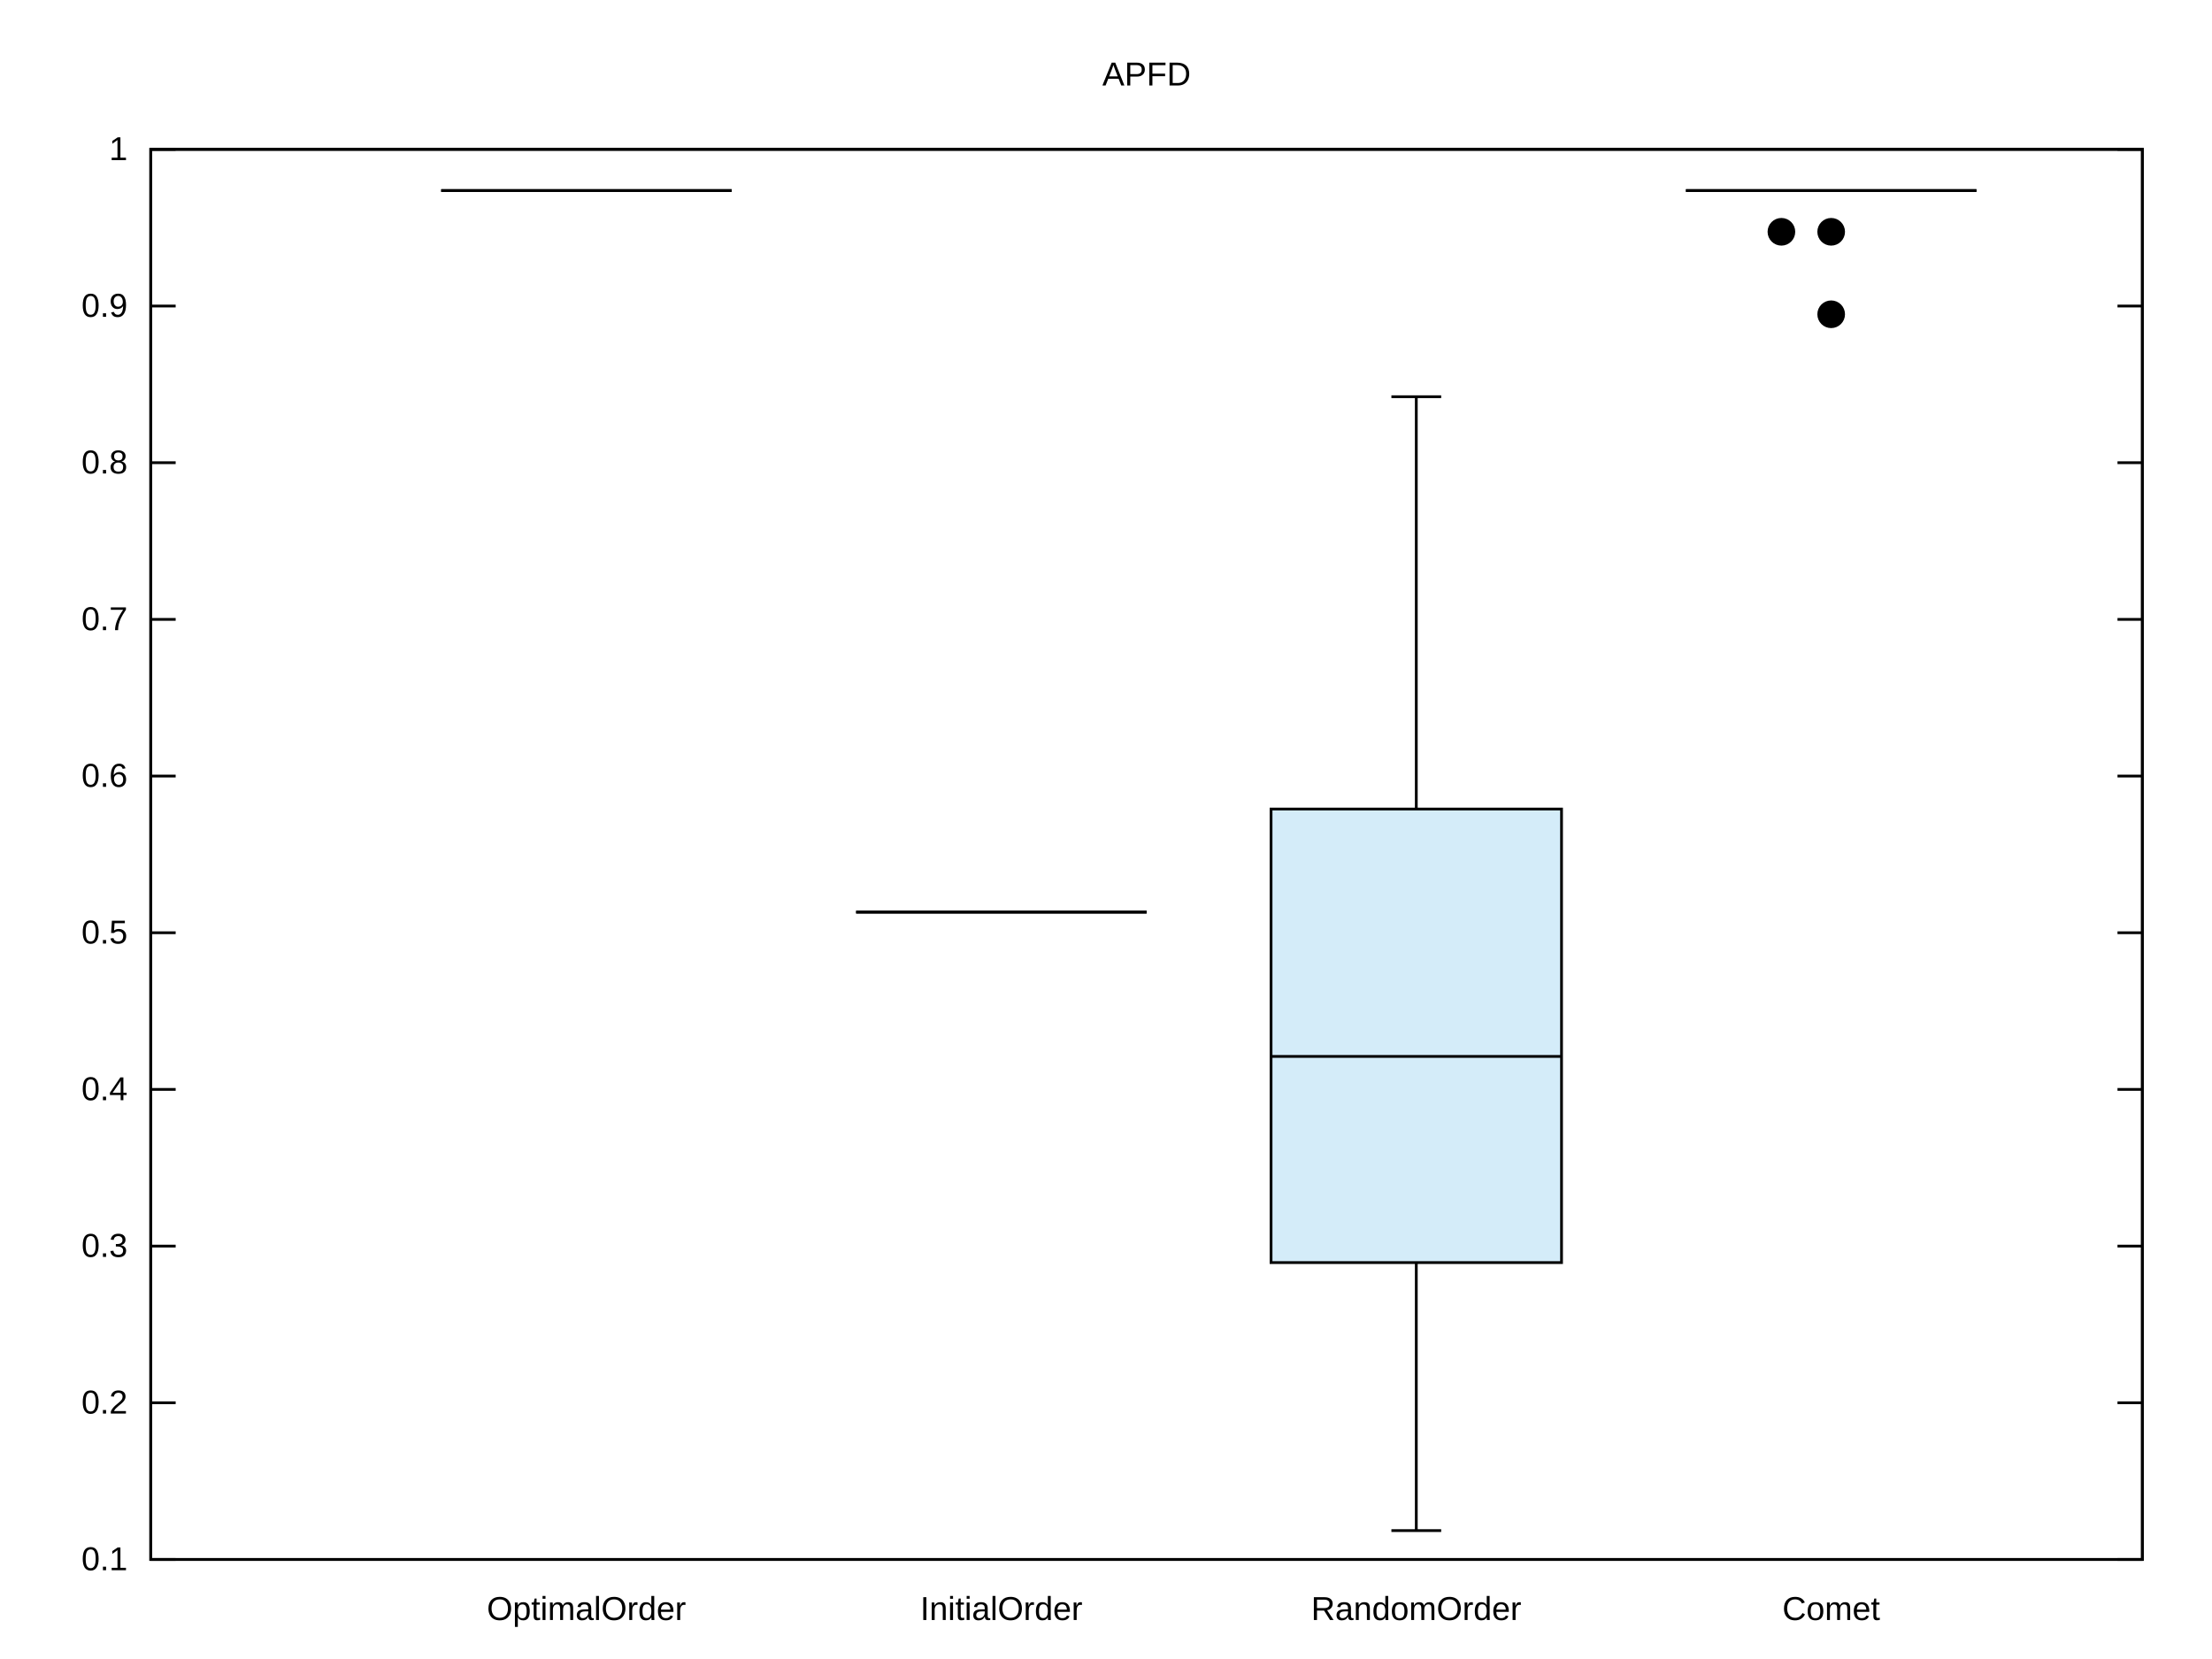
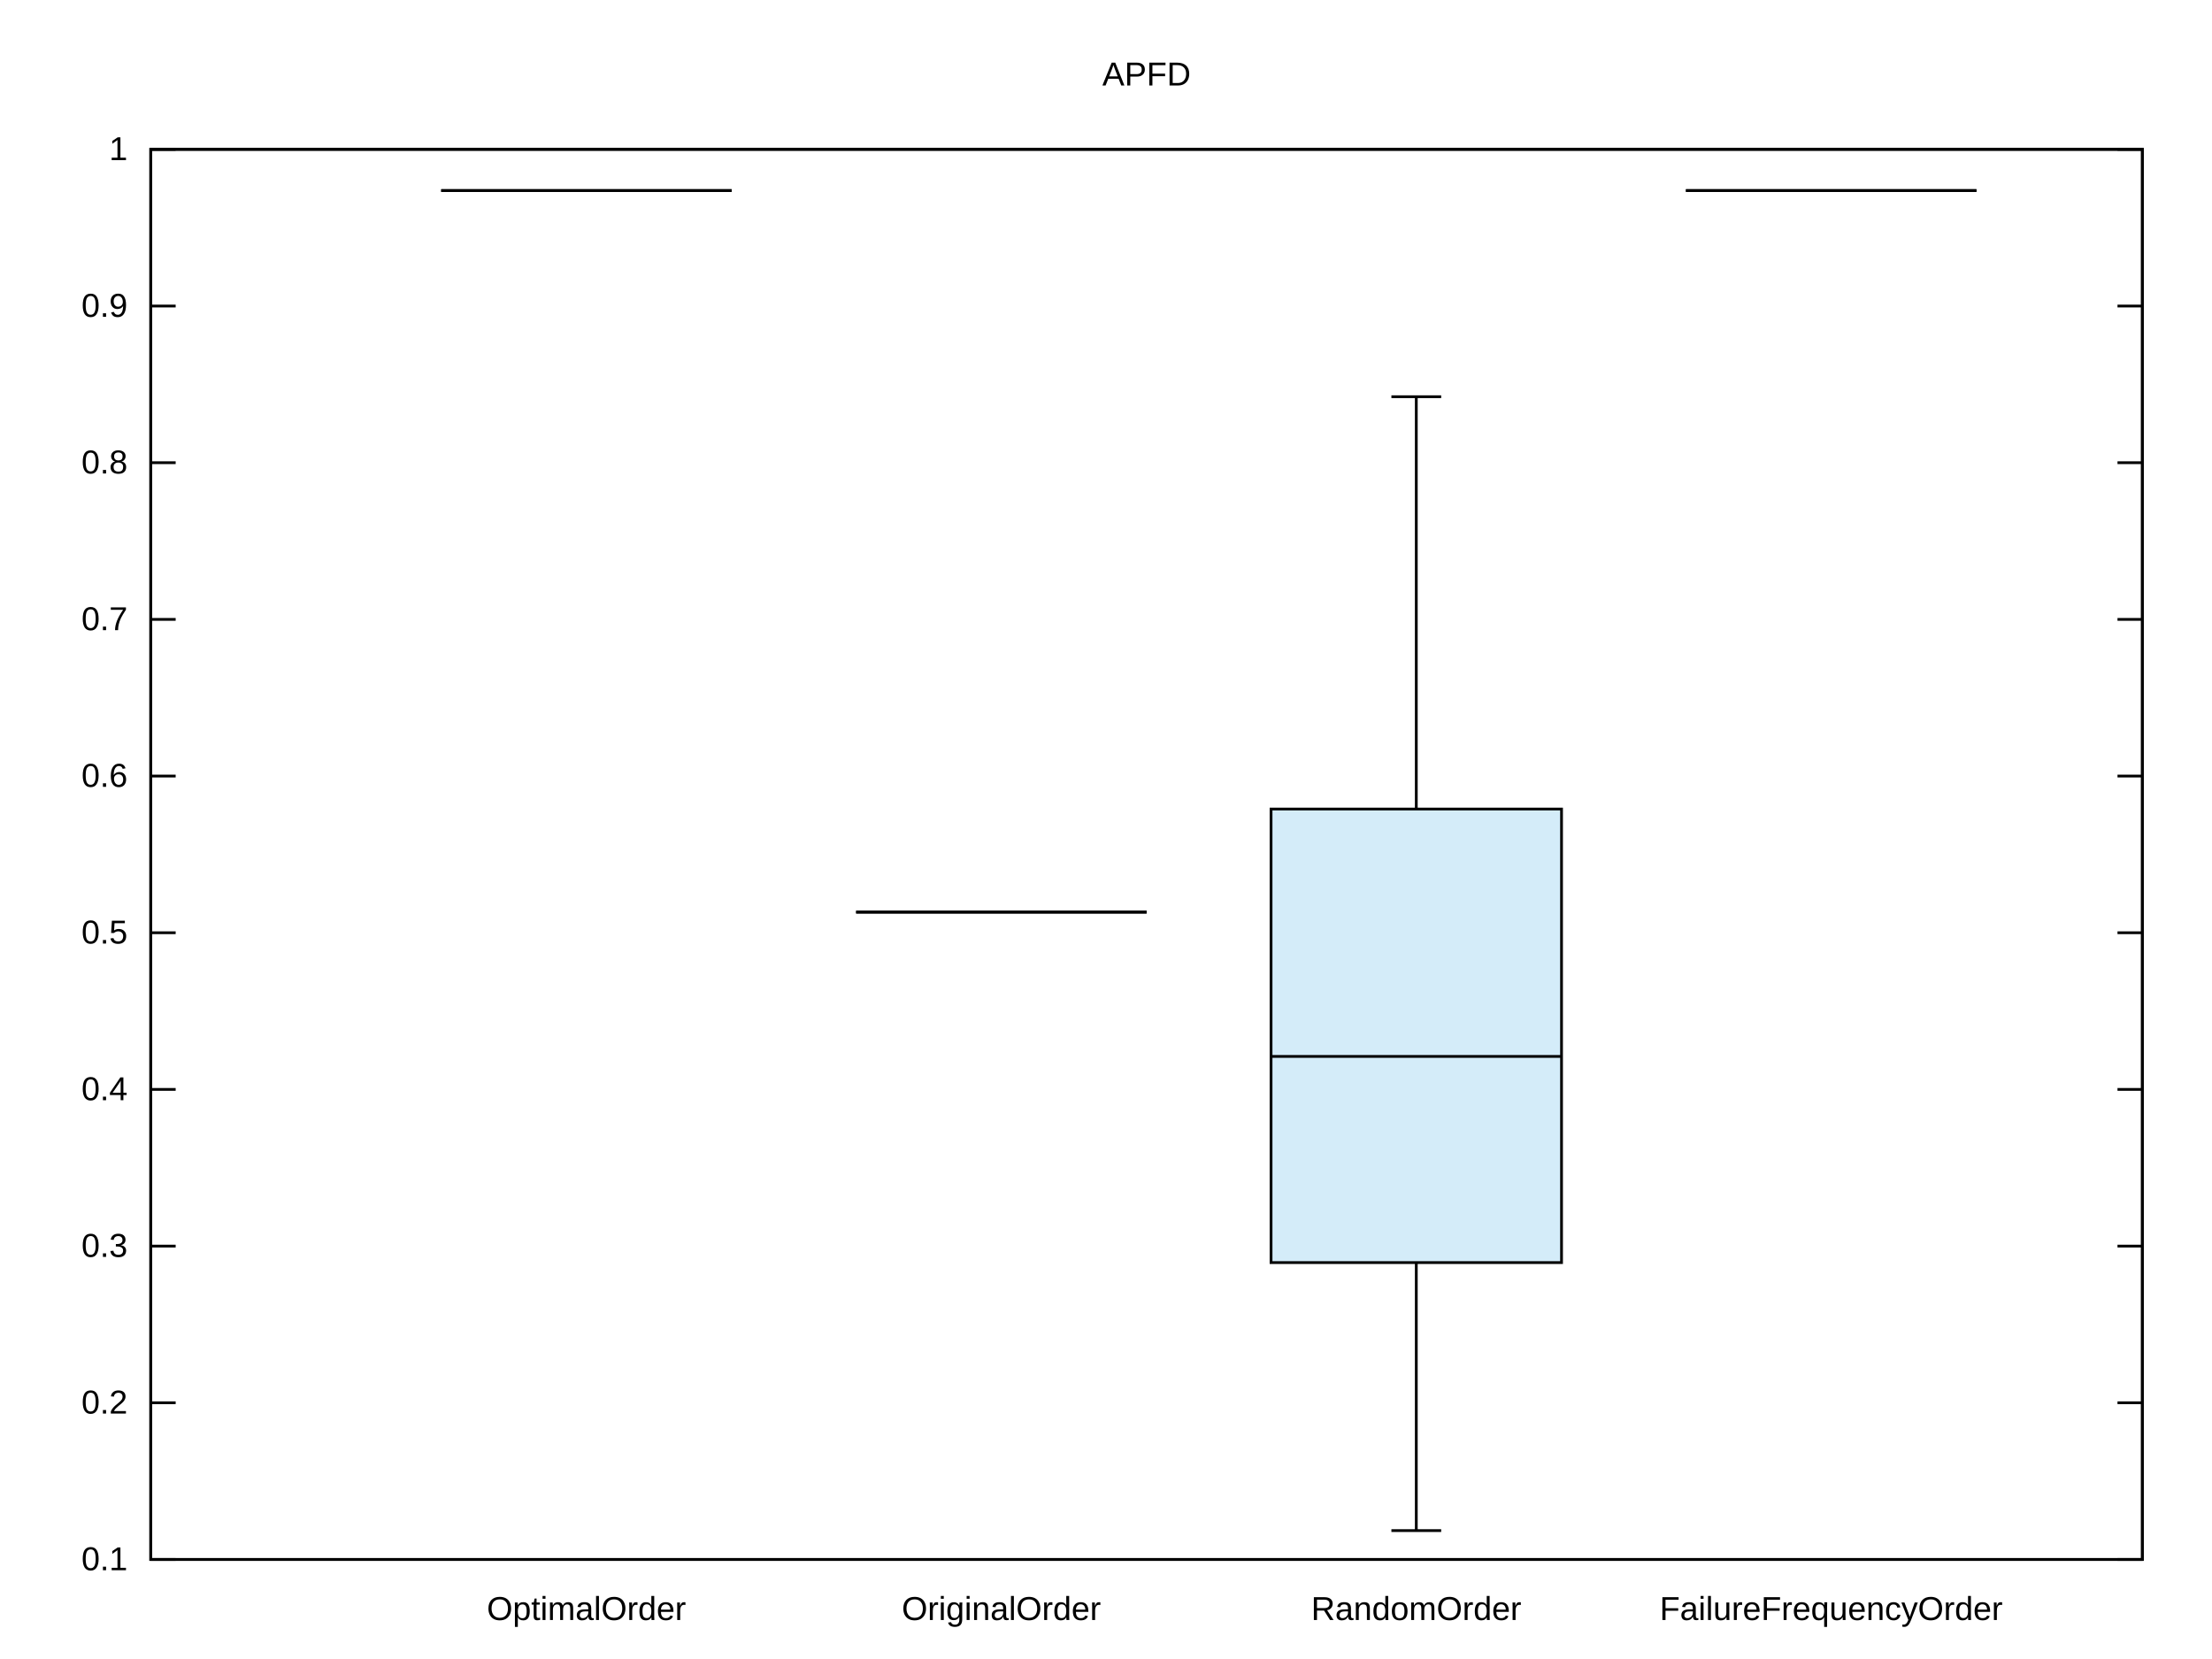
<svg xmlns="http://www.w3.org/2000/svg" xmlns:xlink="http://www.w3.org/1999/xlink" width="800" height="600" viewBox="0 0 800 600">
  <g id="gnuplot_canvas">
    <rect x="0" y="0" width="800" height="600" fill="none" />
    <defs>
      <circle id="gpDot" r="0.5" stroke-width="0.5" stroke="currentColor" />
      <path id="gpPt0" stroke-width="0.222" stroke="currentColor" d="M-1,0 h2 M0,-1 v2" />
      <path id="gpPt1" stroke-width="0.222" stroke="currentColor" d="M-1,-1 L1,1 M1,-1 L-1,1" />
      <path id="gpPt2" stroke-width="0.222" stroke="currentColor" d="M-1,0 L1,0 M0,-1 L0,1 M-1,-1 L1,1 M-1,1 L1,-1" />
      <rect id="gpPt3" stroke-width="0.222" stroke="currentColor" x="-1" y="-1" width="2" height="2" />
      <rect id="gpPt4" stroke-width="0.222" stroke="currentColor" fill="currentColor" x="-1" y="-1" width="2" height="2" />
      <circle id="gpPt5" stroke-width="0.222" stroke="currentColor" cx="0" cy="0" r="1" />
      <use xlink:href="#gpPt5" id="gpPt6" fill="currentColor" stroke="none" />
      <path id="gpPt7" stroke-width="0.222" stroke="currentColor" d="M0,-1.33 L-1.33,0.67 L1.33,0.67 z" />
      <use xlink:href="#gpPt7" id="gpPt8" fill="currentColor" stroke="none" />
      <use xlink:href="#gpPt7" id="gpPt9" stroke="currentColor" transform="rotate(180)" />
      <use xlink:href="#gpPt9" id="gpPt10" fill="currentColor" stroke="none" />
      <use xlink:href="#gpPt3" id="gpPt11" stroke="currentColor" transform="rotate(45)" />
      <use xlink:href="#gpPt11" id="gpPt12" fill="currentColor" stroke="none" />
      <path id="gpPt13" stroke-width="0.222" stroke="currentColor" d="M0,1.330 L1.265,0.411 L0.782,-1.067 L-0.782,-1.076 L-1.265,0.411 z" />
      <use xlink:href="#gpPt13" id="gpPt14" fill="currentColor" stroke="none" />
      <filter id="textbox" filterUnits="objectBoundingBox" x="0" y="0" height="1" width="1">
        <feFlood flood-color="white" flood-opacity="1" result="bgnd" />
        <feComposite in="SourceGraphic" in2="bgnd" operator="atop" />
      </filter>
      <filter id="greybox" filterUnits="objectBoundingBox" x="0" y="0" height="1" width="1">
        <feFlood flood-color="lightgrey" flood-opacity="1" result="grey" />
        <feComposite in="SourceGraphic" in2="grey" operator="atop" />
      </filter>
    </defs>
    <g fill="none" color="white" stroke="currentColor" stroke-width="1.00" stroke-linecap="butt" stroke-linejoin="miter">
</g>
    <g fill="none" color="black" stroke="currentColor" stroke-width="1.00" stroke-linecap="butt" stroke-linejoin="miter">
      <path stroke="black" d="M54.53,564.00 L63.53,564.00 M774.82,564.00 L765.82,564.00  " />
      <g transform="translate(46.14,567.90)" stroke="none" fill="black" font-family="Arial" font-size="12.00" text-anchor="end">
        <text>
          <tspan font-family="Arial"> 0.1</tspan>
        </text>
      </g>
    </g>
    <g fill="none" color="black" stroke="currentColor" stroke-width="1.00" stroke-linecap="butt" stroke-linejoin="miter">
      <path stroke="black" d="M54.53,507.33 L63.53,507.33 M774.82,507.33 L765.82,507.33  " />
      <g transform="translate(46.14,511.23)" stroke="none" fill="black" font-family="Arial" font-size="12.00" text-anchor="end">
        <text>
          <tspan font-family="Arial"> 0.2</tspan>
        </text>
      </g>
    </g>
    <g fill="none" color="black" stroke="currentColor" stroke-width="1.00" stroke-linecap="butt" stroke-linejoin="miter">
      <path stroke="black" d="M54.53,450.67 L63.53,450.67 M774.82,450.67 L765.82,450.67  " />
      <g transform="translate(46.14,454.57)" stroke="none" fill="black" font-family="Arial" font-size="12.00" text-anchor="end">
        <text>
          <tspan font-family="Arial"> 0.3</tspan>
        </text>
      </g>
    </g>
    <g fill="none" color="black" stroke="currentColor" stroke-width="1.00" stroke-linecap="butt" stroke-linejoin="miter">
      <path stroke="black" d="M54.53,394.00 L63.53,394.00 M774.82,394.00 L765.82,394.00  " />
      <g transform="translate(46.14,397.90)" stroke="none" fill="black" font-family="Arial" font-size="12.00" text-anchor="end">
        <text>
          <tspan font-family="Arial"> 0.4</tspan>
        </text>
      </g>
    </g>
    <g fill="none" color="black" stroke="currentColor" stroke-width="1.00" stroke-linecap="butt" stroke-linejoin="miter">
      <path stroke="black" d="M54.53,337.34 L63.53,337.34 M774.82,337.34 L765.82,337.34  " />
      <g transform="translate(46.14,341.24)" stroke="none" fill="black" font-family="Arial" font-size="12.00" text-anchor="end">
        <text>
          <tspan font-family="Arial"> 0.5</tspan>
        </text>
      </g>
    </g>
    <g fill="none" color="black" stroke="currentColor" stroke-width="1.00" stroke-linecap="butt" stroke-linejoin="miter">
      <path stroke="black" d="M54.53,280.67 L63.53,280.67 M774.82,280.67 L765.82,280.67  " />
      <g transform="translate(46.14,284.57)" stroke="none" fill="black" font-family="Arial" font-size="12.00" text-anchor="end">
        <text>
          <tspan font-family="Arial"> 0.6</tspan>
        </text>
      </g>
    </g>
    <g fill="none" color="black" stroke="currentColor" stroke-width="1.00" stroke-linecap="butt" stroke-linejoin="miter">
      <path stroke="black" d="M54.53,224.01 L63.53,224.01 M774.82,224.01 L765.82,224.01  " />
      <g transform="translate(46.14,227.91)" stroke="none" fill="black" font-family="Arial" font-size="12.00" text-anchor="end">
        <text>
          <tspan font-family="Arial"> 0.7</tspan>
        </text>
      </g>
    </g>
    <g fill="none" color="black" stroke="currentColor" stroke-width="1.00" stroke-linecap="butt" stroke-linejoin="miter">
      <path stroke="black" d="M54.53,167.34 L63.53,167.34 M774.82,167.34 L765.82,167.34  " />
      <g transform="translate(46.14,171.24)" stroke="none" fill="black" font-family="Arial" font-size="12.00" text-anchor="end">
        <text>
          <tspan font-family="Arial"> 0.8</tspan>
        </text>
      </g>
    </g>
    <g fill="none" color="black" stroke="currentColor" stroke-width="1.00" stroke-linecap="butt" stroke-linejoin="miter">
      <path stroke="black" d="M54.53,110.68 L63.53,110.68 M774.82,110.68 L765.82,110.68  " />
      <g transform="translate(46.14,114.58)" stroke="none" fill="black" font-family="Arial" font-size="12.00" text-anchor="end">
        <text>
          <tspan font-family="Arial"> 0.9</tspan>
        </text>
      </g>
    </g>
    <g fill="none" color="black" stroke="currentColor" stroke-width="1.00" stroke-linecap="butt" stroke-linejoin="miter">
      <path stroke="black" d="M54.53,54.01 L63.53,54.01 M774.82,54.01 L765.82,54.01  " />
      <g transform="translate(46.14,57.91)" stroke="none" fill="black" font-family="Arial" font-size="12.00" text-anchor="end">
        <text>
          <tspan font-family="Arial"> 1</tspan>
        </text>
      </g>
    </g>
    <g fill="none" color="black" stroke="currentColor" stroke-width="1.00" stroke-linecap="butt" stroke-linejoin="miter">
      <path stroke="black" d="M212.09,564.00  " />
      <g transform="translate(212.09,585.90)" stroke="none" fill="black" font-family="Arial" font-size="12.00" text-anchor="middle">
        <text>
          <tspan font-family="Arial">OptimalOrder</tspan>
        </text>
      </g>
    </g>
    <g fill="none" color="black" stroke="currentColor" stroke-width="1.00" stroke-linecap="butt" stroke-linejoin="miter">
      <path stroke="black" d="M362.15,564.00  " />
      <g transform="translate(362.15,585.90)" stroke="none" fill="black" font-family="Arial" font-size="12.00" text-anchor="middle">
        <text>
-           <tspan font-family="Arial">InitialOrder</tspan>
+           <tspan font-family="Arial">OriginalOrder</tspan>
        </text>
      </g>
    </g>
    <g fill="none" color="black" stroke="currentColor" stroke-width="1.00" stroke-linecap="butt" stroke-linejoin="miter">
      <path stroke="black" d="M512.21,564.00  " />
      <g transform="translate(512.21,585.90)" stroke="none" fill="black" font-family="Arial" font-size="12.00" text-anchor="middle">
        <text>
          <tspan font-family="Arial">RandomOrder</tspan>
        </text>
      </g>
    </g>
    <g fill="none" color="black" stroke="currentColor" stroke-width="1.00" stroke-linecap="butt" stroke-linejoin="miter">
      <path stroke="black" d="M662.27,564.00  " />
      <g transform="translate(662.27,585.90)" stroke="none" fill="black" font-family="Arial" font-size="12.00" text-anchor="middle">
        <text>
-           <tspan font-family="Arial">Comet</tspan>
+           <tspan font-family="Arial">FailureFrequencyOrder</tspan>
        </text>
      </g>
    </g>
    <g fill="none" color="black" stroke="currentColor" stroke-width="1.00" stroke-linecap="butt" stroke-linejoin="miter">
</g>
    <g fill="none" color="black" stroke="currentColor" stroke-width="1.00" stroke-linecap="butt" stroke-linejoin="miter">
      <path stroke="black" d="M54.53,54.01 L54.53,564.00 L774.82,564.00 L774.82,54.01 L54.53,54.01 Z  " />
    </g>
    <g fill="none" color="black" stroke="currentColor" stroke-width="1.00" stroke-linecap="butt" stroke-linejoin="miter">
</g>
    <g id="gnuplot_plot_1">
      <g fill="none" color="black" stroke="currentColor" stroke-width="1.00" stroke-linecap="butt" stroke-linejoin="miter">
</g>
      <g fill="none" color="black" stroke="currentColor" stroke-width="1.00" stroke-linecap="butt" stroke-linejoin="miter">
        <g stroke="none" shape-rendering="crispEdges">
          <polygon fill="rgb(148,   0, 211)" fill-opacity="0.25" points="159.57,68.92 264.61,68.92 264.61,68.92 159.57,68.92 " />
        </g>
        <path stroke="black" d="M159.57,68.92 L264.61,68.92 L159.57,68.92 Z  " />
        <path stroke="black" d="M159.57,68.92 L264.61,68.92 M212.09,68.92 M203.09,68.92 L221.09,68.92 M203.09,68.92 L221.09,68.92  " />
      </g>
    </g>
    <g id="gnuplot_plot_2">
      <g fill="none" color="black" stroke="currentColor" stroke-width="1.00" stroke-linecap="butt" stroke-linejoin="miter">
</g>
      <g fill="none" color="black" stroke="currentColor" stroke-width="1.00" stroke-linecap="butt" stroke-linejoin="miter">
        <g stroke="none" shape-rendering="crispEdges">
          <polygon fill="rgb(  0, 158, 115)" fill-opacity="0.25" points="309.63,329.88 414.69,329.88 414.69,329.88 309.63,329.88 " />
        </g>
        <path stroke="black" d="M309.63,329.88 L414.69,329.88 L309.63,329.88 Z  " />
        <path stroke="black" d="M309.63,329.88 L414.69,329.88 M362.16,329.88 M353.16,329.88 L371.16,329.88 M353.16,329.88 L371.16,329.88  " />
      </g>
    </g>
    <g id="gnuplot_plot_3">
      <g fill="none" color="black" stroke="currentColor" stroke-width="1.00" stroke-linecap="butt" stroke-linejoin="miter">
</g>
      <g fill="none" color="black" stroke="currentColor" stroke-width="1.00" stroke-linecap="butt" stroke-linejoin="miter">
        <g stroke="none" shape-rendering="crispEdges">
          <polygon fill="rgb( 86, 180, 233)" fill-opacity="0.25" points="459.69,456.63 564.75,456.63 564.75,292.60 459.69,292.60 " />
        </g>
        <path stroke="black" d="M459.69,456.63 L564.75,456.63 L564.75,292.60 L459.69,292.60 L459.69,456.63 Z  " />
        <path stroke="black" d="M459.69,382.07 L564.75,382.07 M512.22,553.56 L512.22,456.63 M512.22,292.60 L512.22,143.48 M503.22,143.48 L521.22,143.48   M503.22,553.56 L521.22,553.56  " />
      </g>
    </g>
    <g id="gnuplot_plot_4">
      <g fill="none" color="black" stroke="currentColor" stroke-width="1.00" stroke-linecap="butt" stroke-linejoin="miter">
</g>
      <g fill="none" color="black" stroke="currentColor" stroke-width="1.00" stroke-linecap="butt" stroke-linejoin="miter">
        <g stroke="none" shape-rendering="crispEdges">
          <polygon fill="rgb(230, 159,   0)" fill-opacity="0.25" points="609.75,68.92 714.81,68.92 714.81,68.92 609.75,68.92 " />
        </g>
        <path stroke="black" d="M609.75,68.92 L714.81,68.92 L609.75,68.92 Z  " />
        <path stroke="black" d="M609.75,68.92 L714.81,68.92 M662.28,68.92 M653.28,68.92 L671.28,68.92 M653.28,68.92 L671.28,68.92  " />
-         <use xlink:href="#gpPt6" transform="translate(662.27,113.66) scale(4.50)" color="black" />
-         <use xlink:href="#gpPt6" transform="translate(662.27,83.83) scale(4.50)" color="black" />
-         <use xlink:href="#gpPt6" transform="translate(644.27,83.83) scale(4.50)" color="black" />
      </g>
    </g>
    <g fill="none" color="white" stroke="black" stroke-width="2.00" stroke-linecap="butt" stroke-linejoin="miter">
</g>
    <g fill="none" color="black" stroke="currentColor" stroke-width="2.00" stroke-linecap="butt" stroke-linejoin="miter">
</g>
    <g fill="none" color="black" stroke="black" stroke-width="1.00" stroke-linecap="butt" stroke-linejoin="miter">
</g>
    <g fill="none" color="black" stroke="currentColor" stroke-width="1.00" stroke-linecap="butt" stroke-linejoin="miter">
      <path stroke="black" d="M54.53,54.01 L54.53,564.00 L774.82,564.00 L774.82,54.01 L54.53,54.01 Z  " />
    </g>
    <g fill="none" color="black" stroke="currentColor" stroke-width="1.00" stroke-linecap="butt" stroke-linejoin="miter">
      <g transform="translate(414.67,30.91)" stroke="none" fill="black" font-family="Arial" font-size="12.00" text-anchor="middle">
        <text>
          <tspan font-family="Arial">APFD</tspan>
        </text>
      </g>
    </g>
    <g fill="none" color="black" stroke="currentColor" stroke-width="1.00" stroke-linecap="butt" stroke-linejoin="miter">
</g>
  </g>
</svg>
